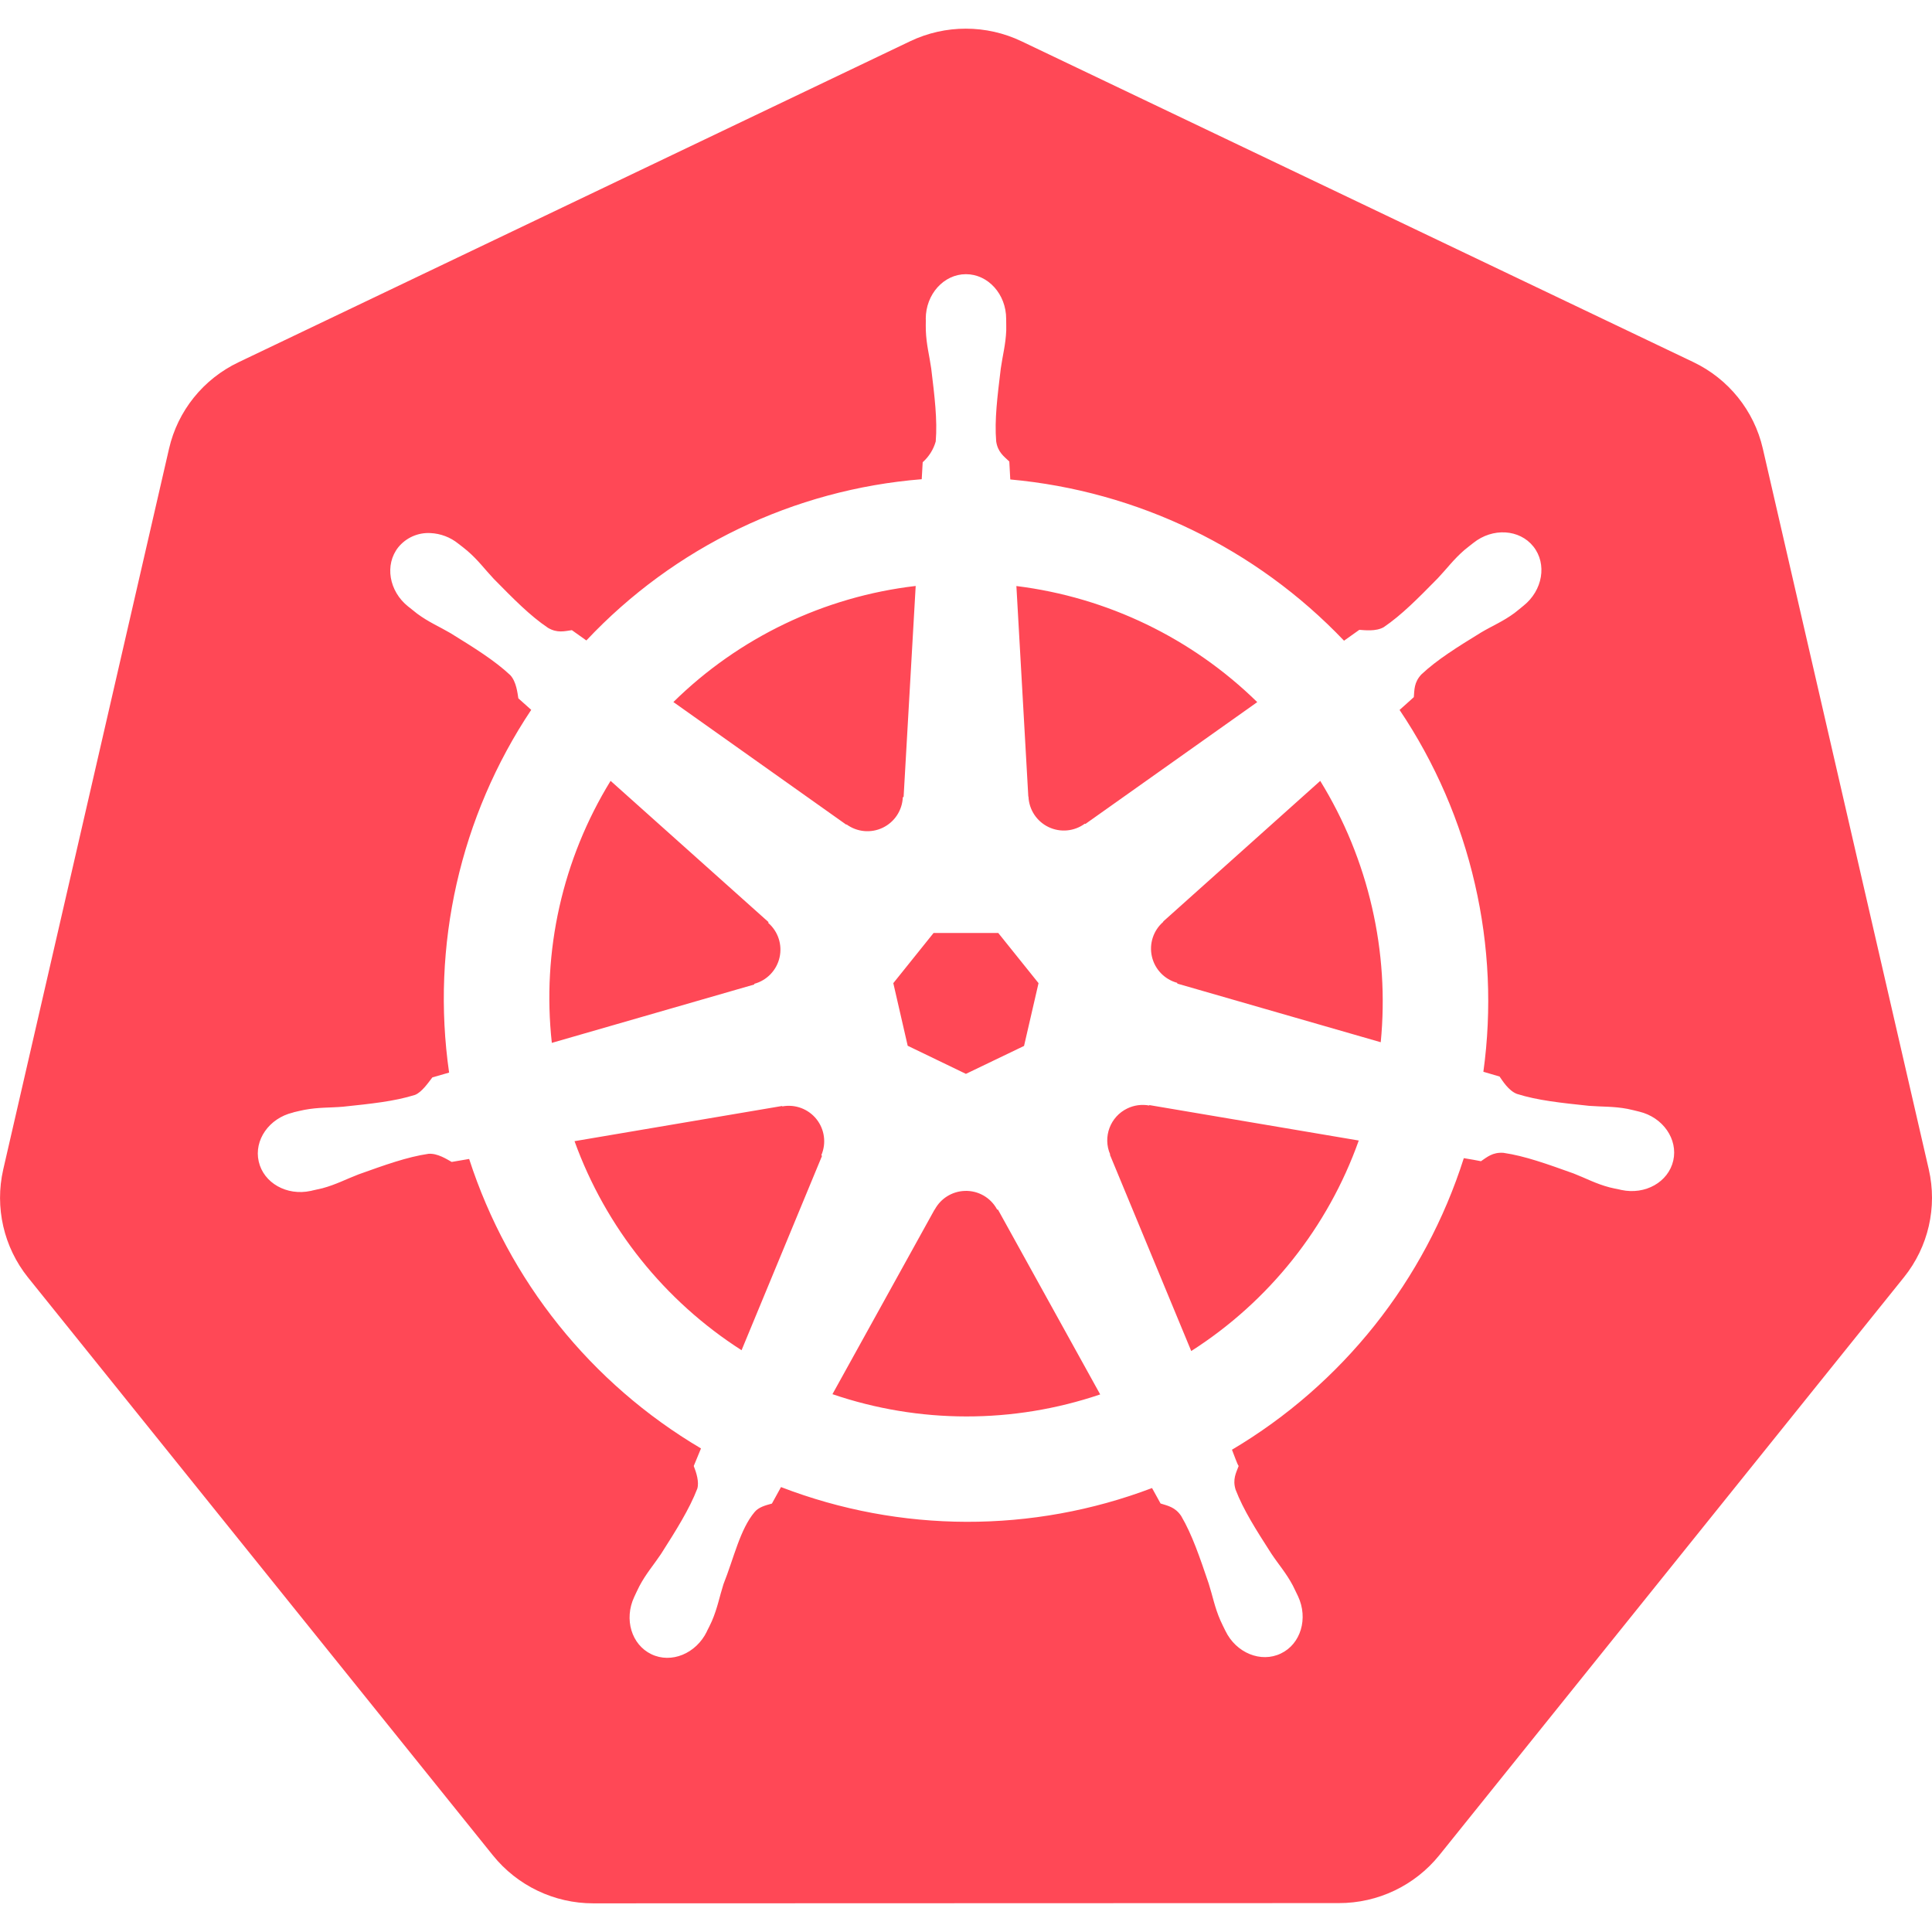
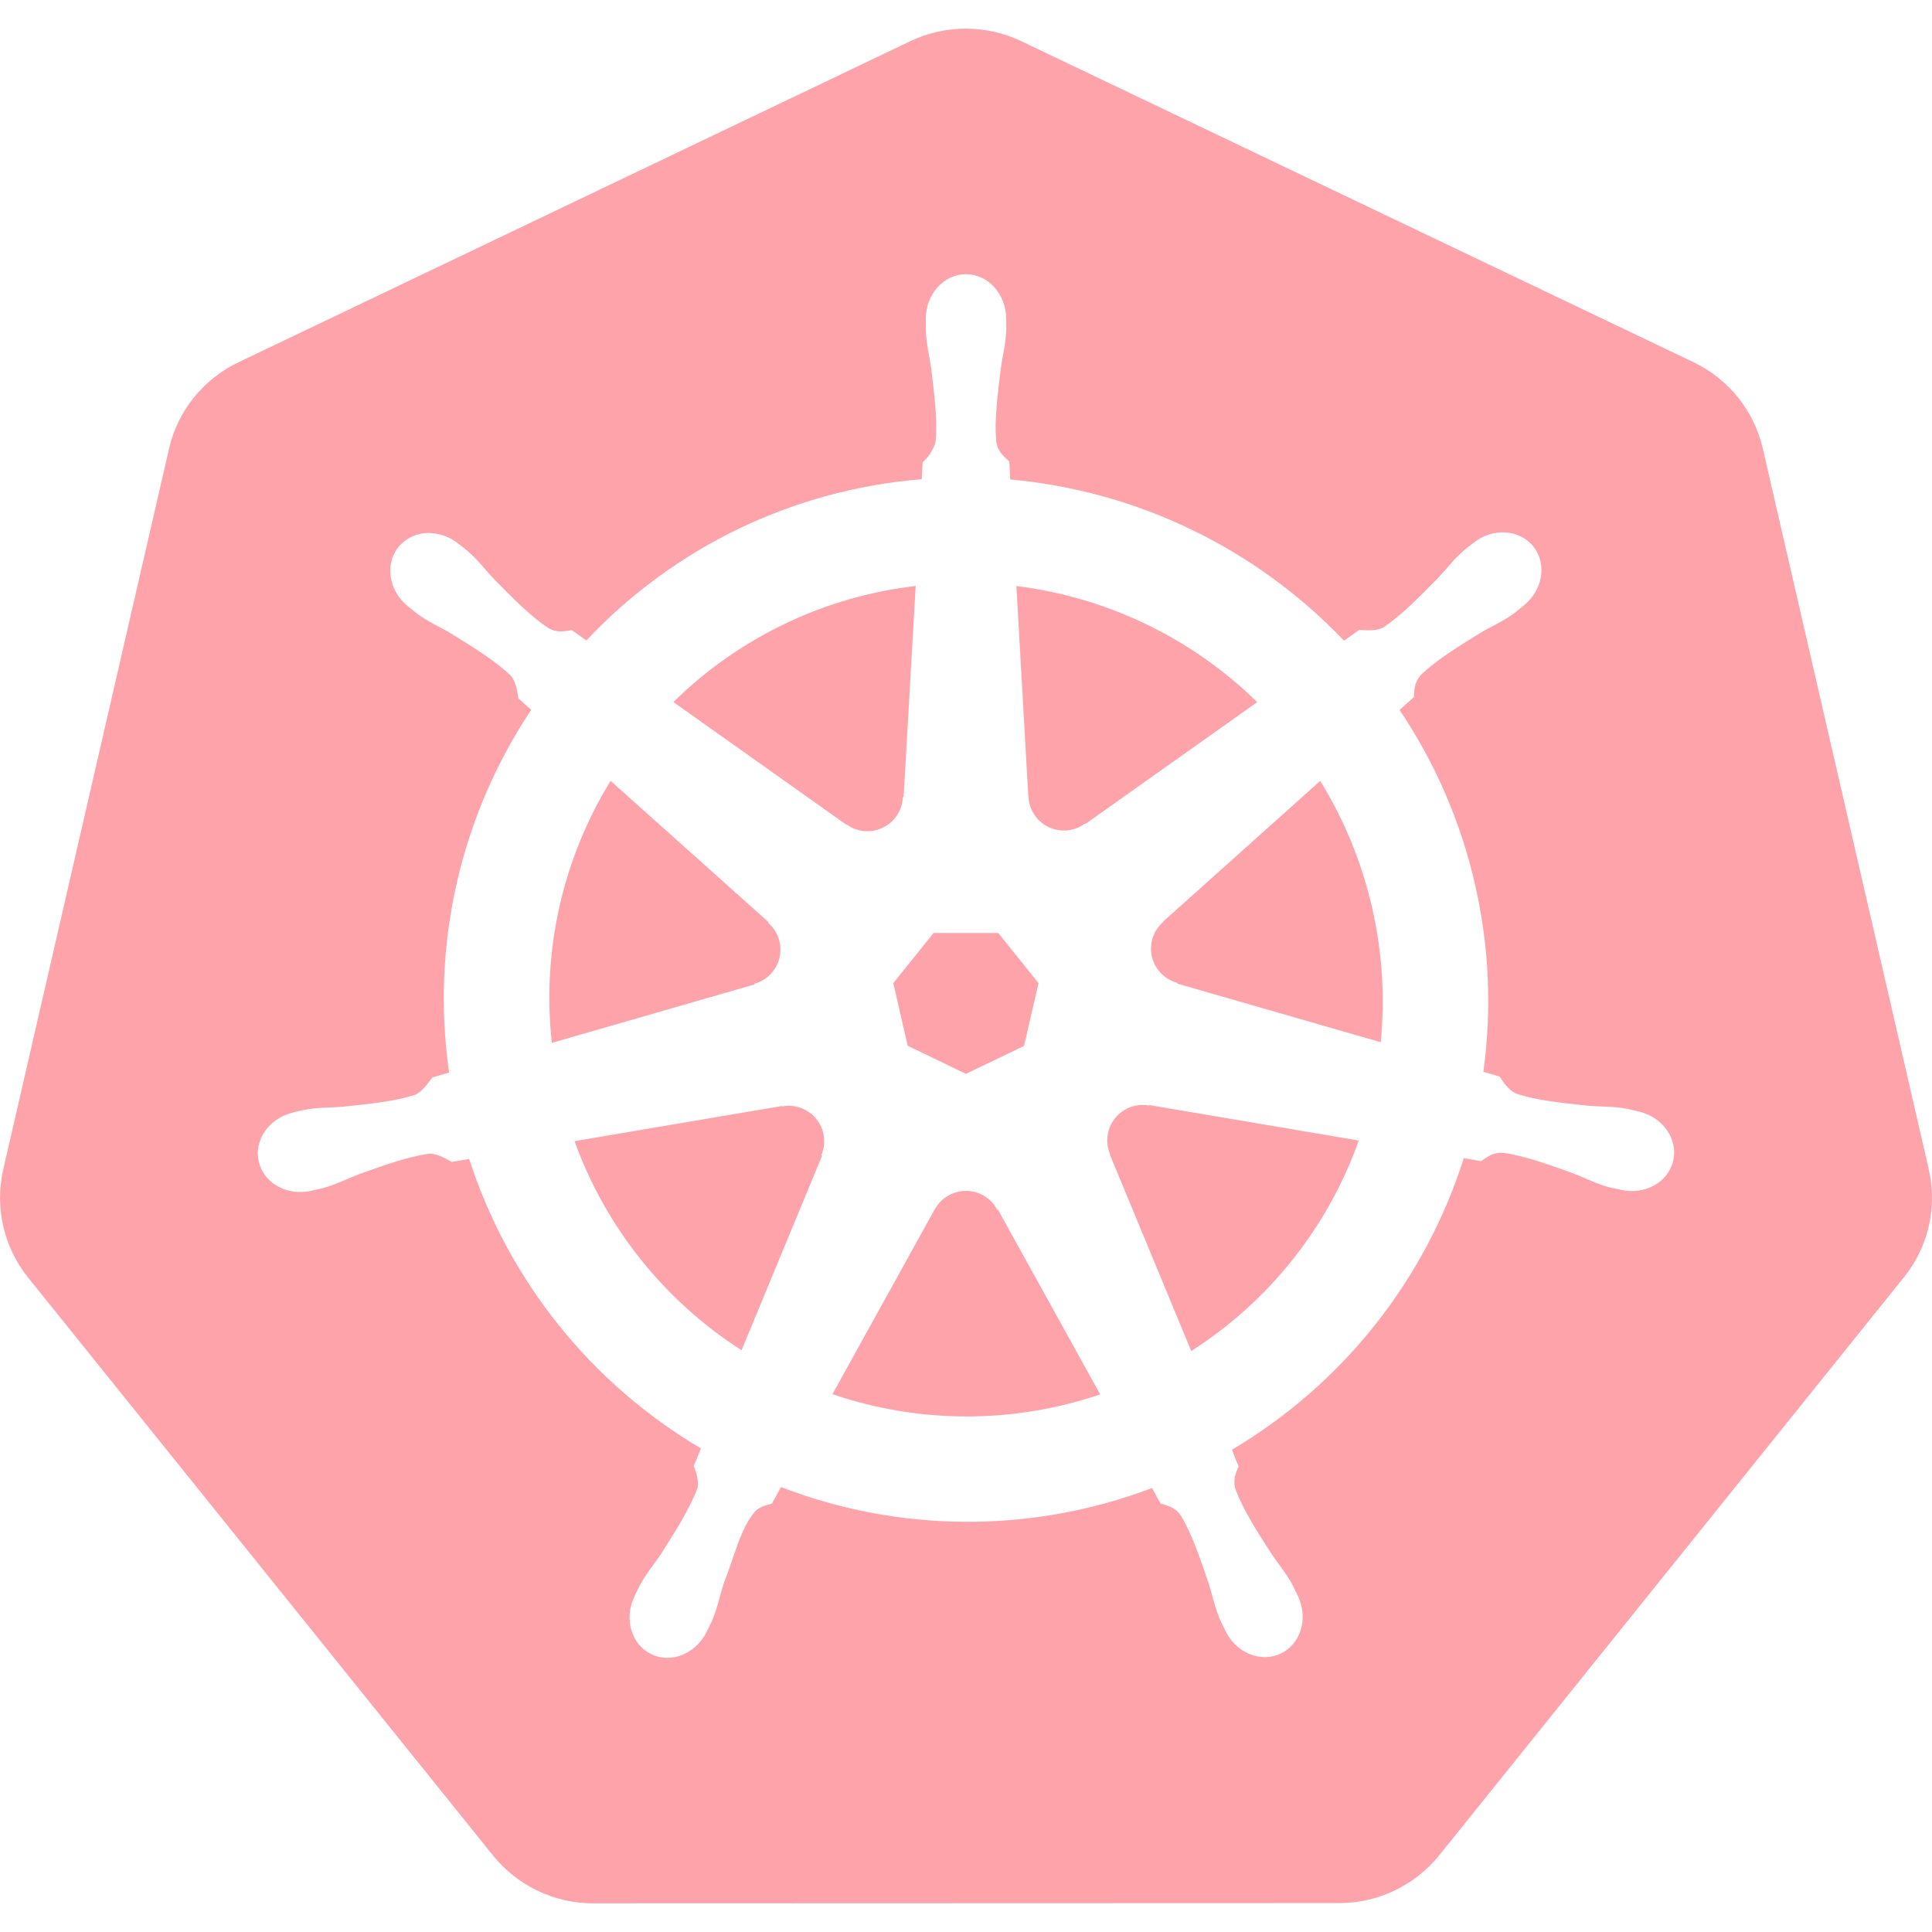
<svg xmlns="http://www.w3.org/2000/svg" role="img" viewBox="0 0 24 24">
-   <path d="M10.204 14.35l.007.01-.999 2.413a5.171 5.171 0 0 1-2.075-2.597l2.578-.437.004.005a.44.44 0 0 1 .484.606zm-.833-2.129a.44.44 0 0 0 .173-.756l.002-.011L7.585 9.7a5.143 5.143 0 0 0-.73 3.255l2.514-.725.002-.009zm1.145-1.98a.44.44 0 0 0 .699-.337l.01-.005.15-2.62a5.144 5.144 0 0 0-3.01 1.442l2.147 1.523.004-.002zm.76 2.75l.723.349.722-.347.18-.78-.5-.623h-.804l-.5.623.179.779zm1.5-3.095a.44.44 0 0 0 .7.336l.008.003 2.134-1.513a5.188 5.188 0 0 0-2.992-1.442l.148 2.615.002.001zm10.876 5.97l-5.773 7.181a1.6 1.6 0 0 1-1.248.594l-9.261.003a1.6 1.6 0 0 1-1.247-.596l-5.776-7.18a1.583 1.583 0 0 1-.307-1.34L2.1 5.573c.108-.47.425-.864.863-1.073L11.305.513a1.606 1.606 0 0 1 1.385 0l8.345 3.985c.438.209.755.604.863 1.073l2.062 8.955c.108.47-.005.963-.308 1.34zm-3.289-2.057c-.042-.01-.103-.026-.145-.034-.174-.033-.315-.025-.479-.038-.35-.037-.638-.067-.895-.148-.105-.04-.18-.165-.216-.216l-.201-.059a6.45 6.45 0 0 0-.105-2.332 6.465 6.465 0 0 0-.936-2.163c.052-.047.15-.133.177-.159.008-.09.001-.183.094-.282.197-.185.444-.338.743-.522.142-.084.273-.137.415-.242.032-.024.076-.062.11-.089.24-.191.295-.52.123-.736-.172-.216-.506-.236-.745-.045-.034.027-.08.062-.111.088-.134.116-.217.23-.33.35-.246.25-.45.458-.673.609-.097.056-.239.037-.303.033l-.19.135a6.545 6.545 0 0 0-4.146-2.003l-.012-.223c-.065-.062-.143-.115-.163-.25-.022-.268.015-.557.057-.905.023-.163.061-.298.068-.475.001-.04-.001-.099-.001-.142 0-.306-.224-.555-.5-.555-.275 0-.499.249-.499.555l.001.014c0 .041-.002.092 0 .128.006.177.044.312.067.475.042.348.078.637.056.906a.545.545 0 0 1-.162.258l-.012.211a6.424 6.424 0 0 0-4.166 2.003 8.373 8.373 0 0 1-.18-.128c-.09.012-.18.04-.297-.029-.223-.15-.427-.358-.673-.608-.113-.12-.195-.234-.329-.349-.03-.026-.077-.062-.111-.088a.594.594 0 0 0-.348-.132.481.481 0 0 0-.398.176c-.172.216-.117.546.123.737l.007.005.104.083c.142.105.272.159.414.242.299.185.546.338.743.522.076.082.09.226.1.288l.16.143a6.462 6.462 0 0 0-1.02 4.506l-.208.06c-.055.072-.133.184-.215.217-.257.081-.546.11-.895.147-.164.014-.305.006-.48.039-.037.007-.09.02-.133.03l-.004.002-.007.002c-.295.071-.484.342-.423.608.061.267.349.429.645.365l.007-.001.01-.003.129-.029c.17-.046.294-.113.448-.172.33-.118.604-.217.87-.256.112-.009.23.069.288.101l.217-.037a6.5 6.5 0 0 0 2.88 3.596l-.09.218c.033.084.069.199.044.282-.097.252-.263.517-.452.813-.091.136-.185.242-.268.399-.02.037-.045.095-.064.134-.128.275-.034.591.213.71.248.12.556-.007.69-.282v-.002c.02-.039.046-.09.062-.127.07-.162.094-.301.144-.458.132-.332.205-.68.387-.897.05-.06.13-.082.215-.105l.113-.205a6.453 6.453 0 0 0 4.609.012l.106.192c.086.028.18.042.256.155.136.232.229.507.342.84.05.156.074.295.145.457.016.037.043.09.062.129.133.276.442.402.69.282.247-.118.341-.435.213-.71-.02-.039-.045-.096-.065-.134-.083-.156-.177-.261-.268-.398-.19-.296-.346-.541-.443-.793-.04-.13.007-.21.038-.294-.018-.022-.059-.144-.083-.202a6.499 6.499 0 0 0 2.88-3.622c.064.01.176.03.213.038.075-.05.144-.114.28-.104.266.039.54.138.87.256.154.06.277.128.448.173.036.01.088.019.13.028l.009.003.007.001c.297.064.584-.098.645-.365.06-.266-.128-.537-.423-.608zM16.4 9.701l-1.95 1.746v.005a.44.44 0 0 0 .173.757l.003.01 2.526.728a5.199 5.199 0 0 0-.108-1.674A5.208 5.208 0 0 0 16.4 9.7zm-4.013 5.325a.437.437 0 0 0-.404-.232.44.44 0 0 0-.372.233h-.002l-1.268 2.292a5.164 5.164 0 0 0 3.326.003l-1.27-2.296h-.01zm1.888-1.293a.44.44 0 0 0-.27.036.44.44 0 0 0-.214.572l-.003.004 1.01 2.438a5.15 5.15 0 0 0 2.081-2.615l-2.6-.44-.004.005z" fill="#FF4856" />
+   <path d="M10.204 14.35l.007.01-.999 2.413a5.171 5.171 0 0 1-2.075-2.597l2.578-.437.004.005a.44.44 0 0 1 .484.606zm-.833-2.129a.44.44 0 0 0 .173-.756l.002-.011L7.585 9.7a5.143 5.143 0 0 0-.73 3.255l2.514-.725.002-.009zm1.145-1.98a.44.44 0 0 0 .699-.337l.01-.005.15-2.62a5.144 5.144 0 0 0-3.01 1.442l2.147 1.523.004-.002zm.76 2.75l.723.349.722-.347.18-.78-.5-.623h-.804l-.5.623.179.779zm1.5-3.095a.44.44 0 0 0 .7.336l.008.003 2.134-1.513a5.188 5.188 0 0 0-2.992-1.442l.148 2.615.002.001zm10.876 5.97l-5.773 7.181a1.6 1.6 0 0 1-1.248.594l-9.261.003a1.6 1.6 0 0 1-1.247-.596l-5.776-7.18a1.583 1.583 0 0 1-.307-1.34L2.1 5.573c.108-.47.425-.864.863-1.073L11.305.513a1.606 1.606 0 0 1 1.385 0l8.345 3.985c.438.209.755.604.863 1.073l2.062 8.955c.108.47-.005.963-.308 1.34zm-3.289-2.057c-.042-.01-.103-.026-.145-.034-.174-.033-.315-.025-.479-.038-.35-.037-.638-.067-.895-.148-.105-.04-.18-.165-.216-.216l-.201-.059a6.45 6.45 0 0 0-.105-2.332 6.465 6.465 0 0 0-.936-2.163c.052-.047.15-.133.177-.159.008-.09.001-.183.094-.282.197-.185.444-.338.743-.522.142-.084.273-.137.415-.242.032-.024.076-.062.11-.089.24-.191.295-.52.123-.736-.172-.216-.506-.236-.745-.045-.034.027-.08.062-.111.088-.134.116-.217.23-.33.35-.246.25-.45.458-.673.609-.097.056-.239.037-.303.033l-.19.135a6.545 6.545 0 0 0-4.146-2.003l-.012-.223c-.065-.062-.143-.115-.163-.25-.022-.268.015-.557.057-.905.023-.163.061-.298.068-.475.001-.04-.001-.099-.001-.142 0-.306-.224-.555-.5-.555-.275 0-.499.249-.499.555l.001.014c0 .041-.002.092 0 .128.006.177.044.312.067.475.042.348.078.637.056.906a.545.545 0 0 1-.162.258l-.012.211a6.424 6.424 0 0 0-4.166 2.003 8.373 8.373 0 0 1-.18-.128c-.09.012-.18.04-.297-.029-.223-.15-.427-.358-.673-.608-.113-.12-.195-.234-.329-.349-.03-.026-.077-.062-.111-.088a.594.594 0 0 0-.348-.132.481.481 0 0 0-.398.176c-.172.216-.117.546.123.737l.007.005.104.083c.142.105.272.159.414.242.299.185.546.338.743.522.076.082.09.226.1.288l.16.143a6.462 6.462 0 0 0-1.02 4.506l-.208.06c-.055.072-.133.184-.215.217-.257.081-.546.11-.895.147-.164.014-.305.006-.48.039-.037.007-.09.02-.133.03l-.004.002-.007.002c-.295.071-.484.342-.423.608.061.267.349.429.645.365l.007-.001.01-.003.129-.029c.17-.046.294-.113.448-.172.33-.118.604-.217.87-.256.112-.009.23.069.288.101l.217-.037a6.5 6.5 0 0 0 2.88 3.596l-.09.218c.033.084.069.199.044.282-.097.252-.263.517-.452.813-.091.136-.185.242-.268.399-.02.037-.045.095-.064.134-.128.275-.034.591.213.71.248.12.556-.007.69-.282v-.002c.02-.039.046-.09.062-.127.07-.162.094-.301.144-.458.132-.332.205-.68.387-.897.05-.06.13-.082.215-.105l.113-.205a6.453 6.453 0 0 0 4.609.012l.106.192c.086.028.18.042.256.155.136.232.229.507.342.84.05.156.074.295.145.457.016.037.043.09.062.129.133.276.442.402.69.282.247-.118.341-.435.213-.71-.02-.039-.045-.096-.065-.134-.083-.156-.177-.261-.268-.398-.19-.296-.346-.541-.443-.793-.04-.13.007-.21.038-.294-.018-.022-.059-.144-.083-.202a6.499 6.499 0 0 0 2.88-3.622c.064.01.176.03.213.038.075-.05.144-.114.28-.104.266.039.54.138.87.256.154.06.277.128.448.173.036.01.088.019.13.028l.009.003.007.001c.297.064.584-.098.645-.365.06-.266-.128-.537-.423-.608zM16.4 9.701l-1.95 1.746v.005a.44.44 0 0 0 .173.757l.003.01 2.526.728a5.199 5.199 0 0 0-.108-1.674A5.208 5.208 0 0 0 16.4 9.7zm-4.013 5.325a.437.437 0 0 0-.404-.232.44.44 0 0 0-.372.233h-.002l-1.268 2.292a5.164 5.164 0 0 0 3.326.003l-1.27-2.296h-.01zm1.888-1.293a.44.44 0 0 0-.27.036.44.44 0 0 0-.214.572l-.003.004 1.01 2.438a5.15 5.15 0 0 0 2.081-2.615l-2.6-.44-.004.005z" fill="rgba(255, 72, 86, 0.5)" />
</svg>
